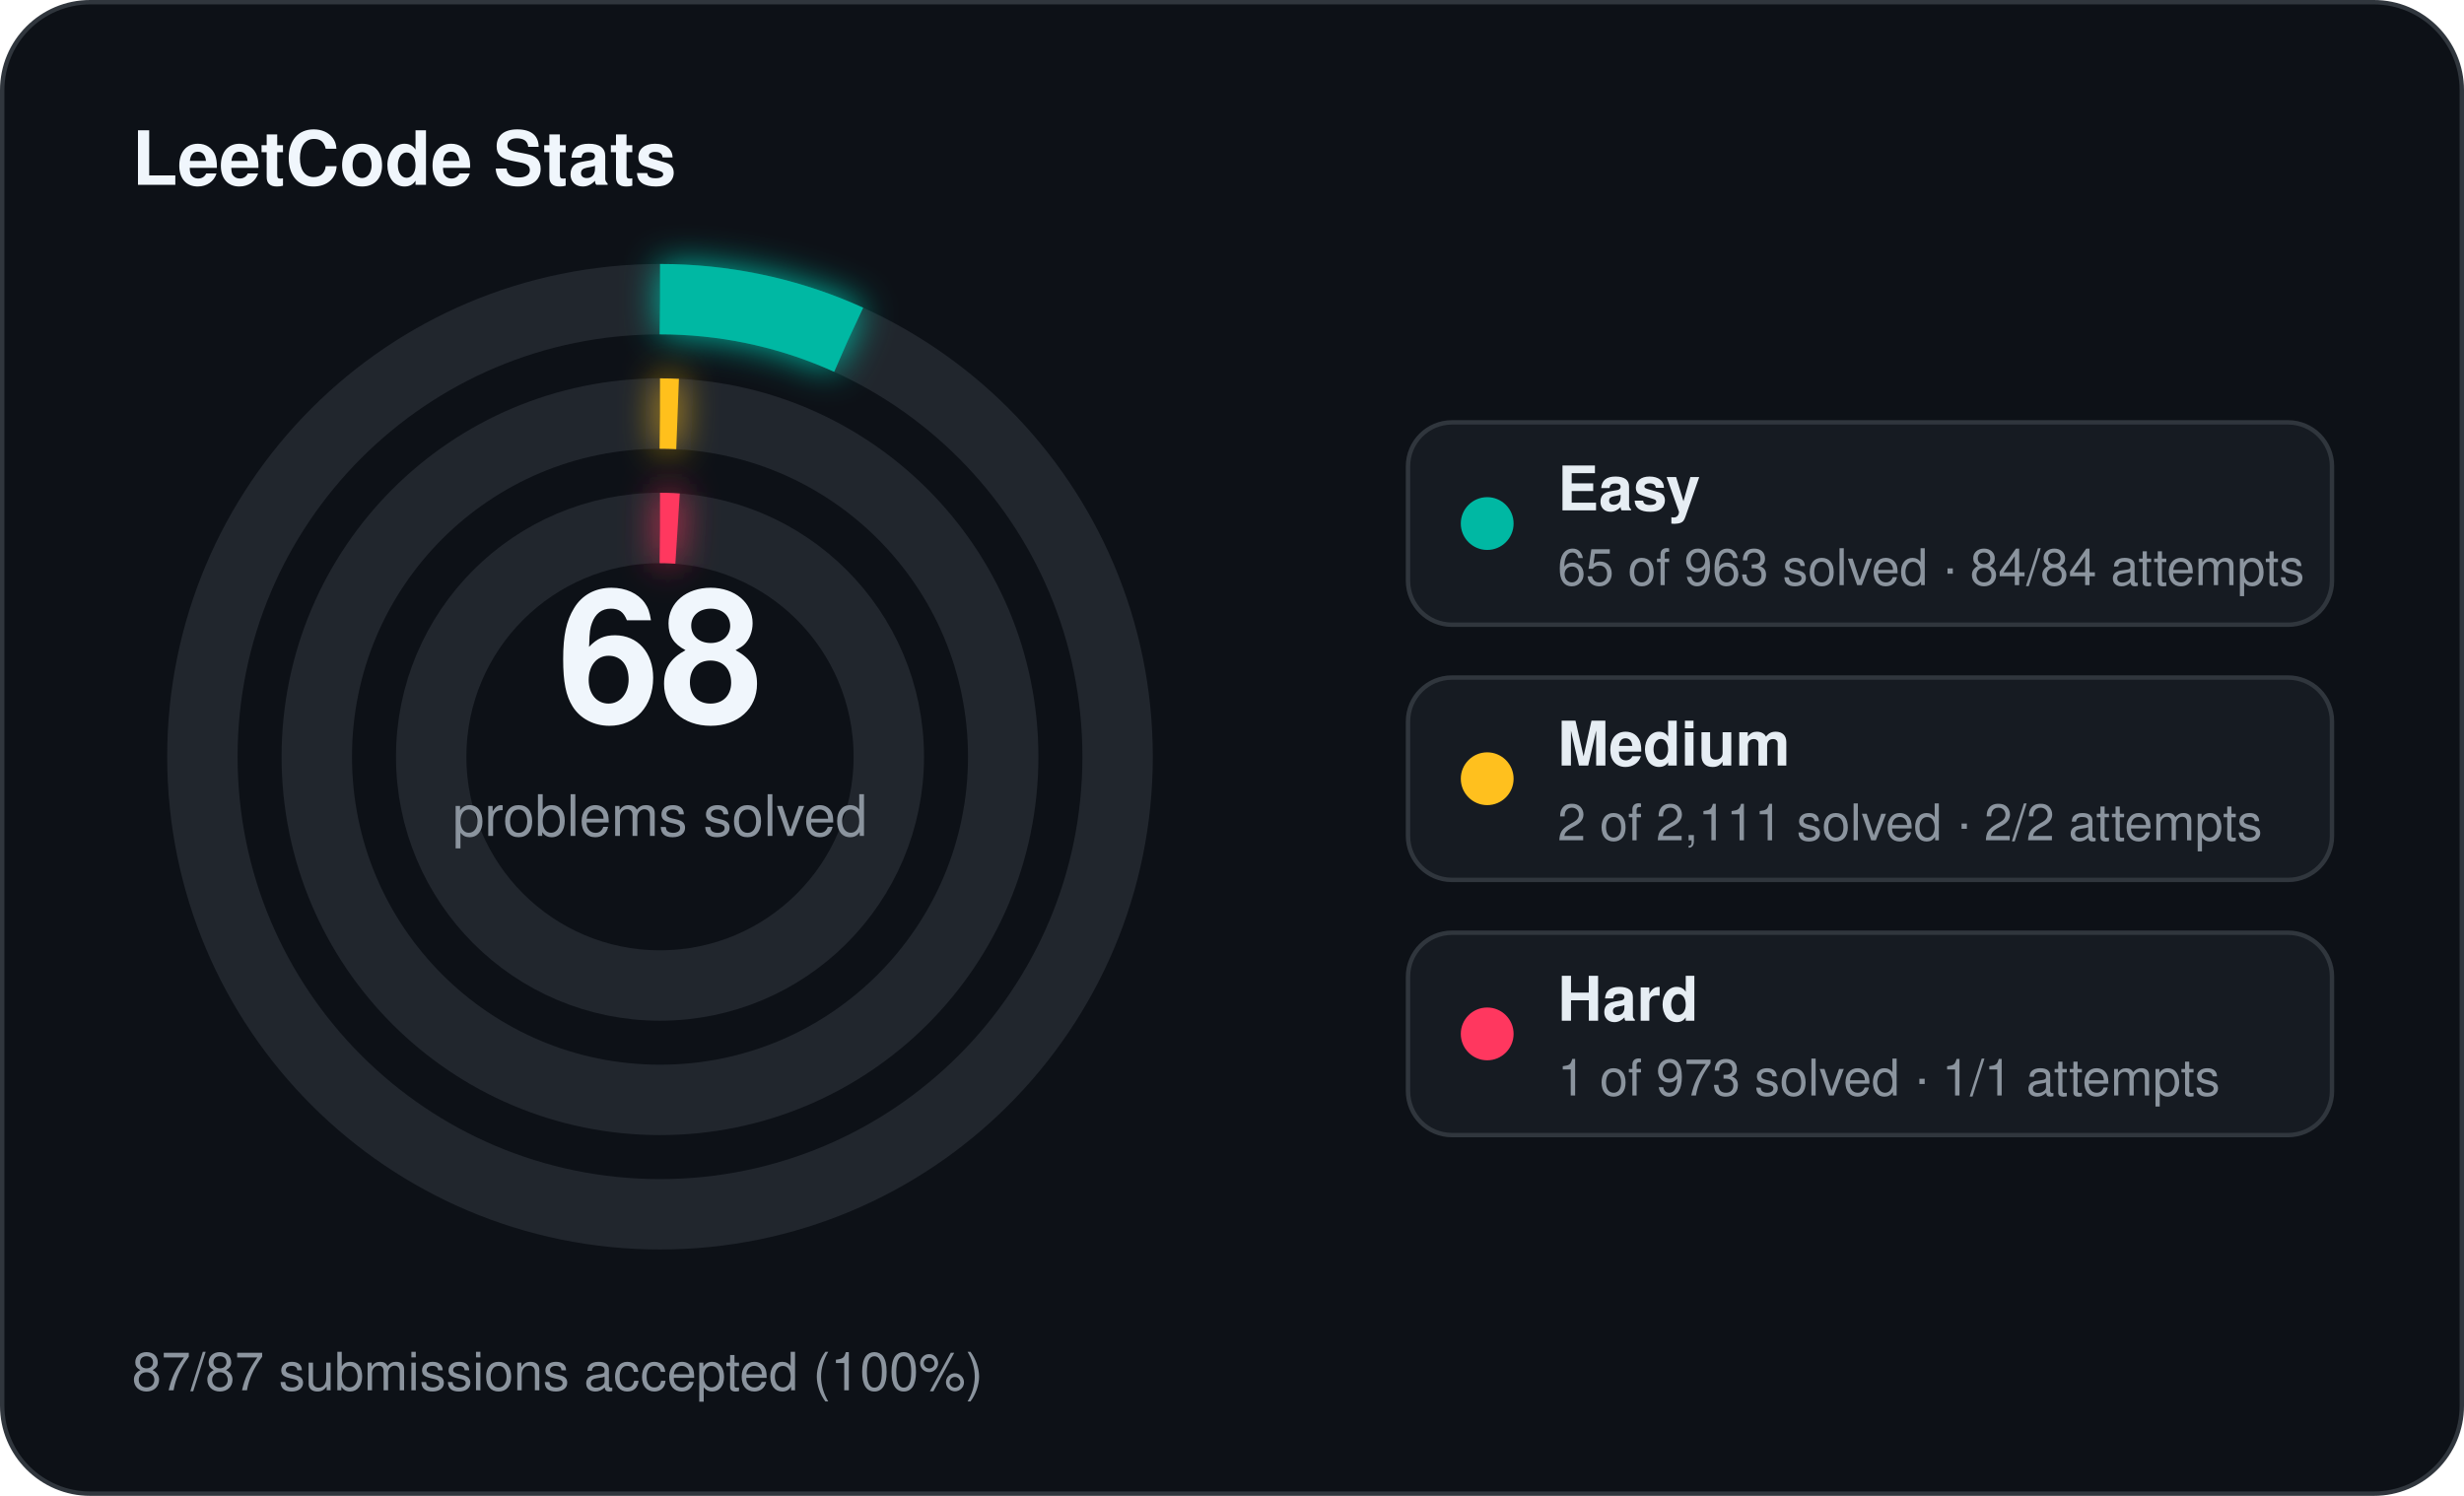
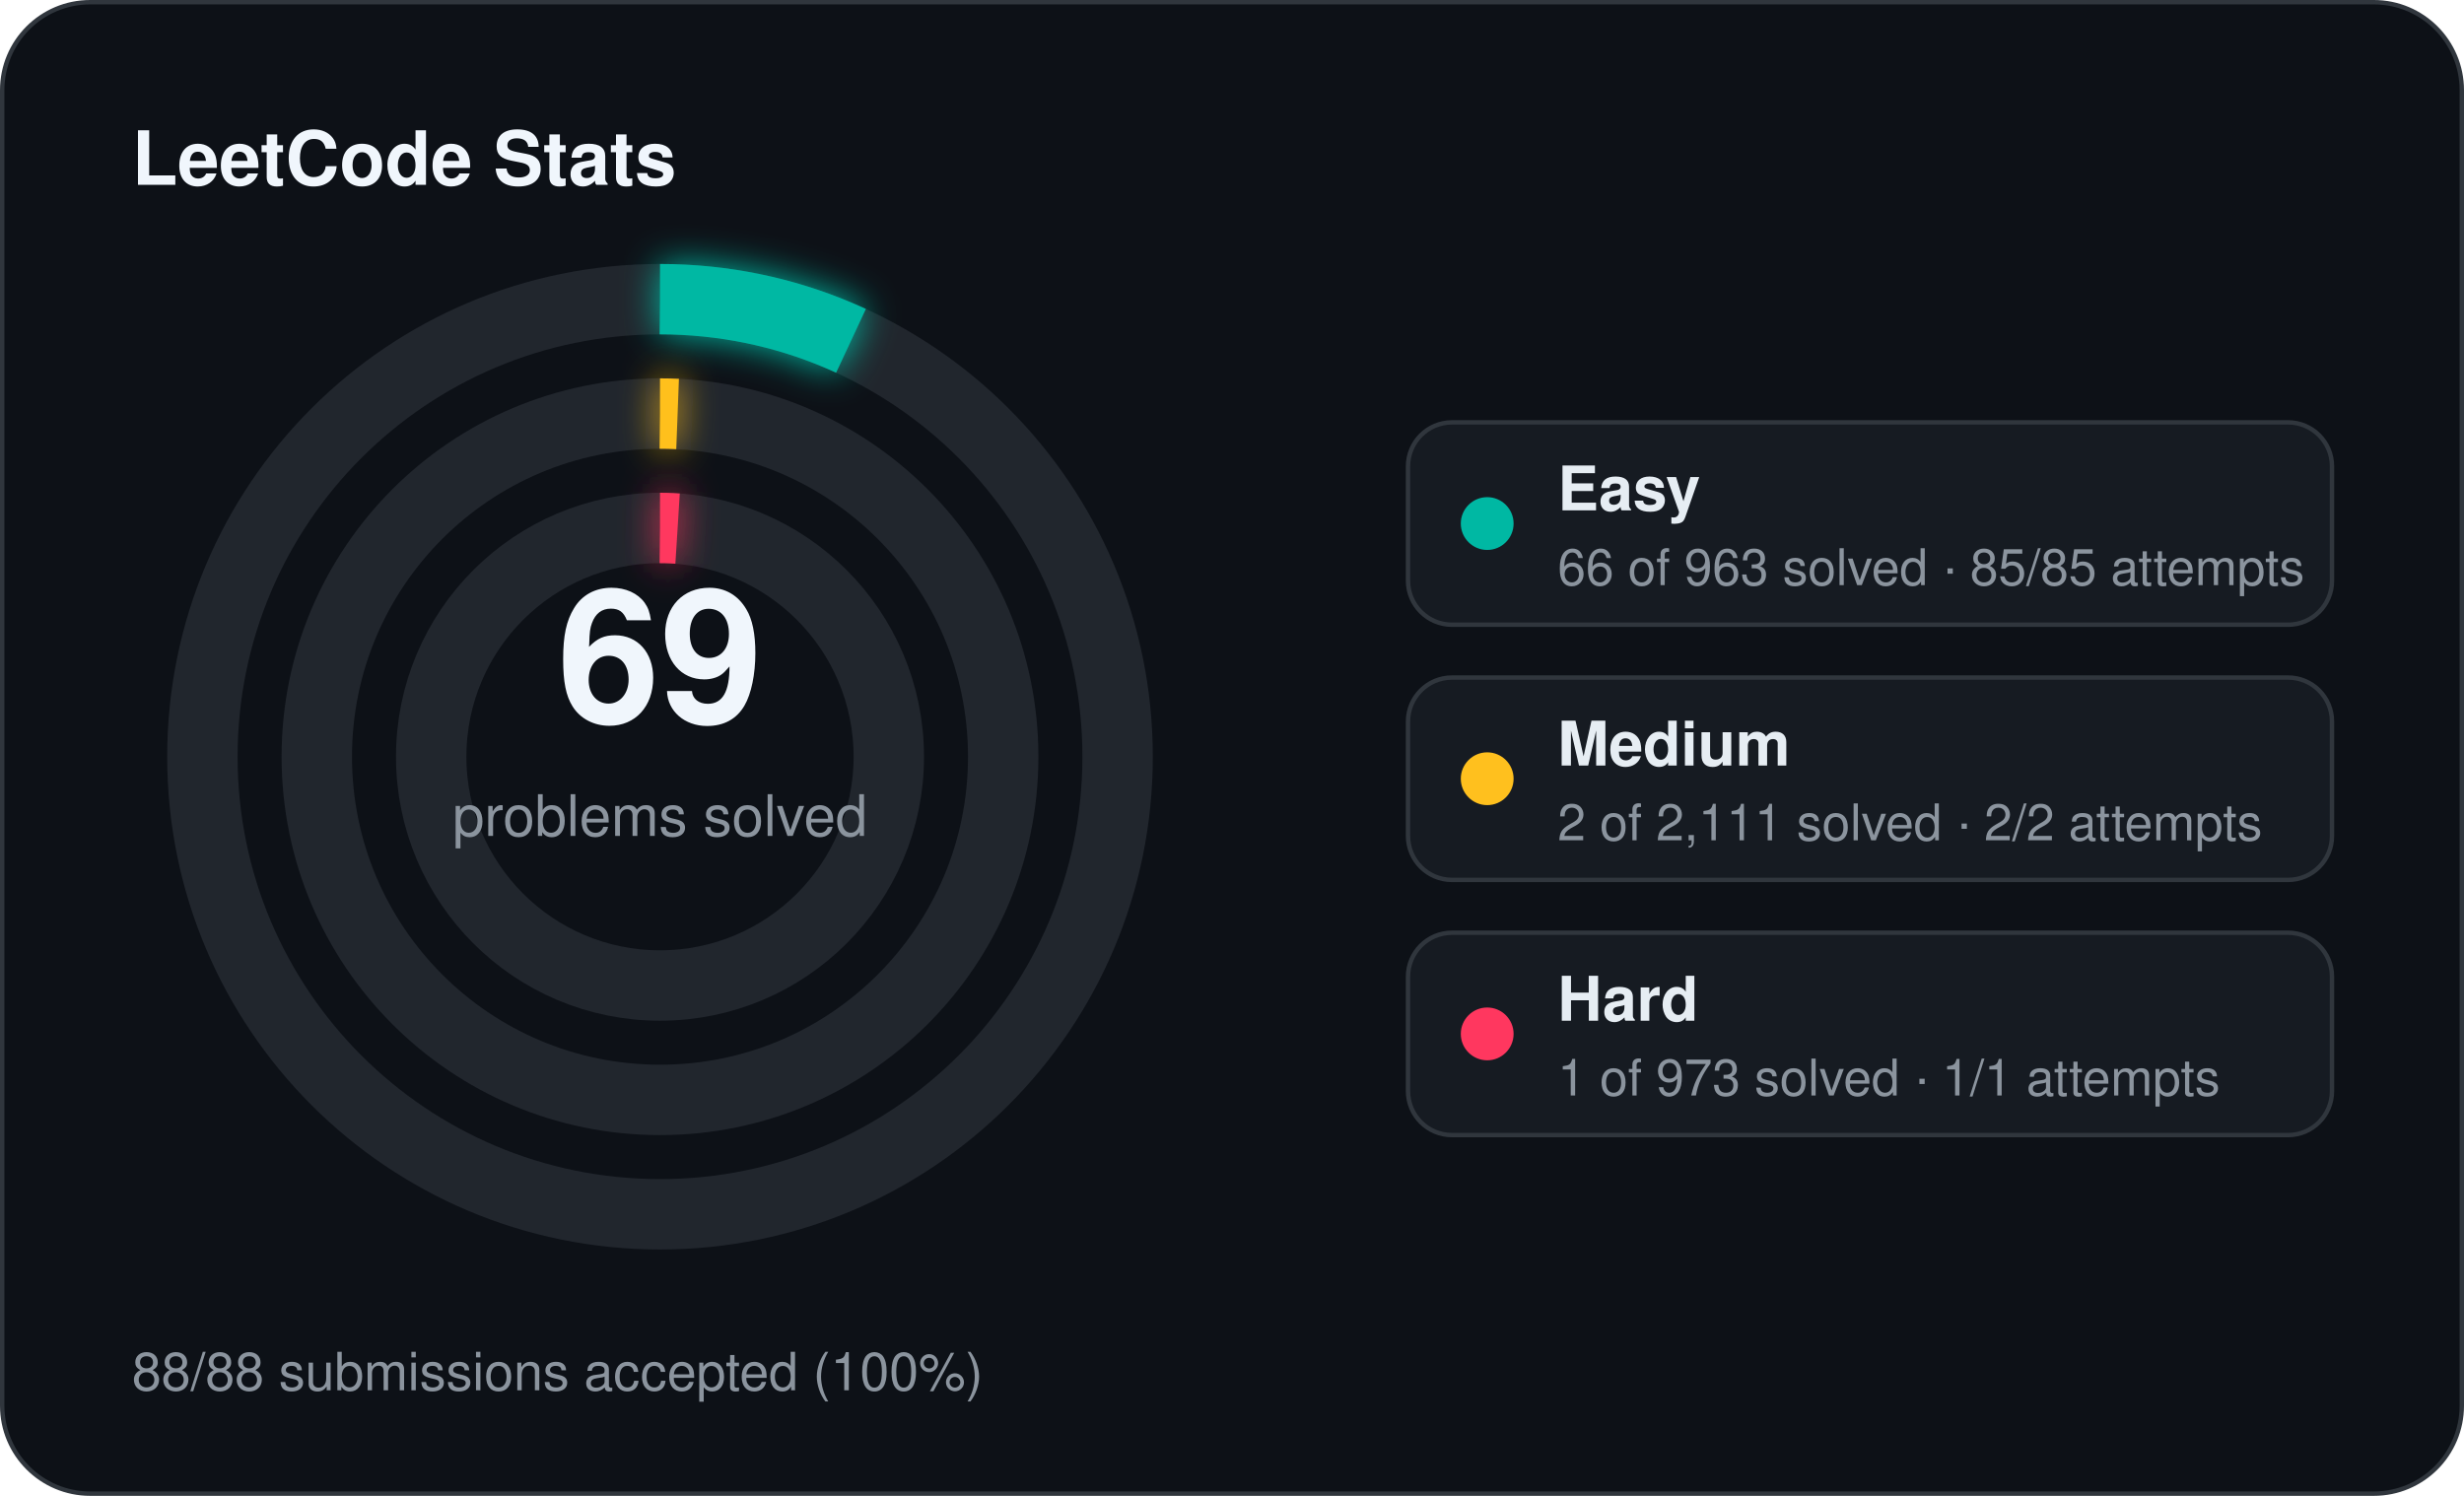
<svg xmlns="http://www.w3.org/2000/svg" width="560" height="340" viewBox="0 0 560 340">
  <defs>
    <filter id="stats-glow" x="-60%" y="-60%" width="220%" height="220%">
      <feGaussianBlur stdDeviation="4" result="blur" />
      <feMerge>
        <feMergeNode in="blur" />
        <feMergeNode in="SourceGraphic" />
      </feMerge>
    </filter>
  </defs>
  <rect x="0.5" y="0.5" width="559" height="339" rx="20" fill="#0d1117" stroke="#30363d" stroke-width="1" />
  <text x="30" y="42" fill="#f0f6fc" font-family="Segoe UI, Helvetica, Arial, sans-serif" font-size="17" font-weight="700">LeetCode Stats</text>
  <circle cx="150" cy="172" r="104" fill="none" stroke="#21262d" stroke-width="16" />
-   <circle cx="150" cy="172" r="104" fill="none" stroke="#00b8a3" stroke-width="16" stroke-linecap="butt" stroke-dasharray="44.11 653.45" transform="rotate(-90 150 172)" filter="url(#stats-glow)" />
+   <circle cx="150" cy="172" r="104" fill="none" stroke="#00b8a3" stroke-width="16" stroke-linecap="butt" stroke-dasharray="44.78 653.45" transform="rotate(-90 150 172)" filter="url(#stats-glow)" />
  <circle cx="150" cy="172" r="78" fill="none" stroke="#21262d" stroke-width="16" />
  <circle cx="150" cy="172" r="78" fill="none" stroke="#ffc01e" stroke-width="16" stroke-linecap="butt" stroke-dasharray="4.00 490.09" transform="rotate(-90 150 172)" filter="url(#stats-glow)" />
  <circle cx="150" cy="172" r="52" fill="none" stroke="#21262d" stroke-width="16" />
  <circle cx="150" cy="172" r="52" fill="none" stroke="#ff375f" stroke-width="16" stroke-linecap="butt" stroke-dasharray="4.00 326.73" transform="rotate(-90 150 172)" filter="url(#stats-glow)" />
-   <text x="150" y="164" text-anchor="middle" fill="#f0f6fc" font-family="Segoe UI, Helvetica, Arial, sans-serif" font-size="42" font-weight="700">68</text>
+   <text x="150" y="164" text-anchor="middle" fill="#f0f6fc" font-family="Segoe UI, Helvetica, Arial, sans-serif" font-size="42" font-weight="700">69</text>
  <text x="150" y="190" text-anchor="middle" fill="#8b949e" font-family="Segoe UI, Helvetica, Arial, sans-serif" font-size="13">problems solved</text>
  <rect x="320" y="96" width="210" height="46" rx="10" fill="#161b22" stroke="#30363d" stroke-width="1" />
  <circle cx="338" cy="119" r="6" fill="#00b8a3" />
  <text x="354" y="116" fill="#e6edf3" font-family="Segoe UI, Helvetica, Arial, sans-serif" font-size="14" font-weight="600">Easy</text>
-   <text x="354" y="133" fill="#8b949e" font-family="Segoe UI, Helvetica, Arial, sans-serif" font-size="11.5">65 of 963 solved · 84/84 attempts</text>
+   <text x="354" y="133" fill="#8b949e" font-family="Segoe UI, Helvetica, Arial, sans-serif" font-size="11.5">66 of 963 solved · 85/85 attempts</text>
  <rect x="320" y="154" width="210" height="46" rx="10" fill="#161b22" stroke="#30363d" stroke-width="1" />
  <circle cx="338" cy="177" r="6" fill="#ffc01e" />
  <text x="354" y="174" fill="#e6edf3" font-family="Segoe UI, Helvetica, Arial, sans-serif" font-size="14" font-weight="600">Medium</text>
  <text x="354" y="191" fill="#8b949e" font-family="Segoe UI, Helvetica, Arial, sans-serif" font-size="11.5">2 of 2,111 solved · 2/2 attempts</text>
  <rect x="320" y="212" width="210" height="46" rx="10" fill="#161b22" stroke="#30363d" stroke-width="1" />
  <circle cx="338" cy="235" r="6" fill="#ff375f" />
  <text x="354" y="232" fill="#e6edf3" font-family="Segoe UI, Helvetica, Arial, sans-serif" font-size="14" font-weight="600">Hard</text>
  <text x="354" y="249" fill="#8b949e" font-family="Segoe UI, Helvetica, Arial, sans-serif" font-size="11.5">1 of 973 solved · 1/1 attempts</text>
-   <text x="30" y="316" fill="#8b949e" font-family="Segoe UI, Helvetica, Arial, sans-serif" font-size="12">87/87 submissions accepted (100%)</text>
+   <text x="30" y="316" fill="#8b949e" font-family="Segoe UI, Helvetica, Arial, sans-serif" font-size="12">88/88 submissions accepted (100%)</text>
</svg>
